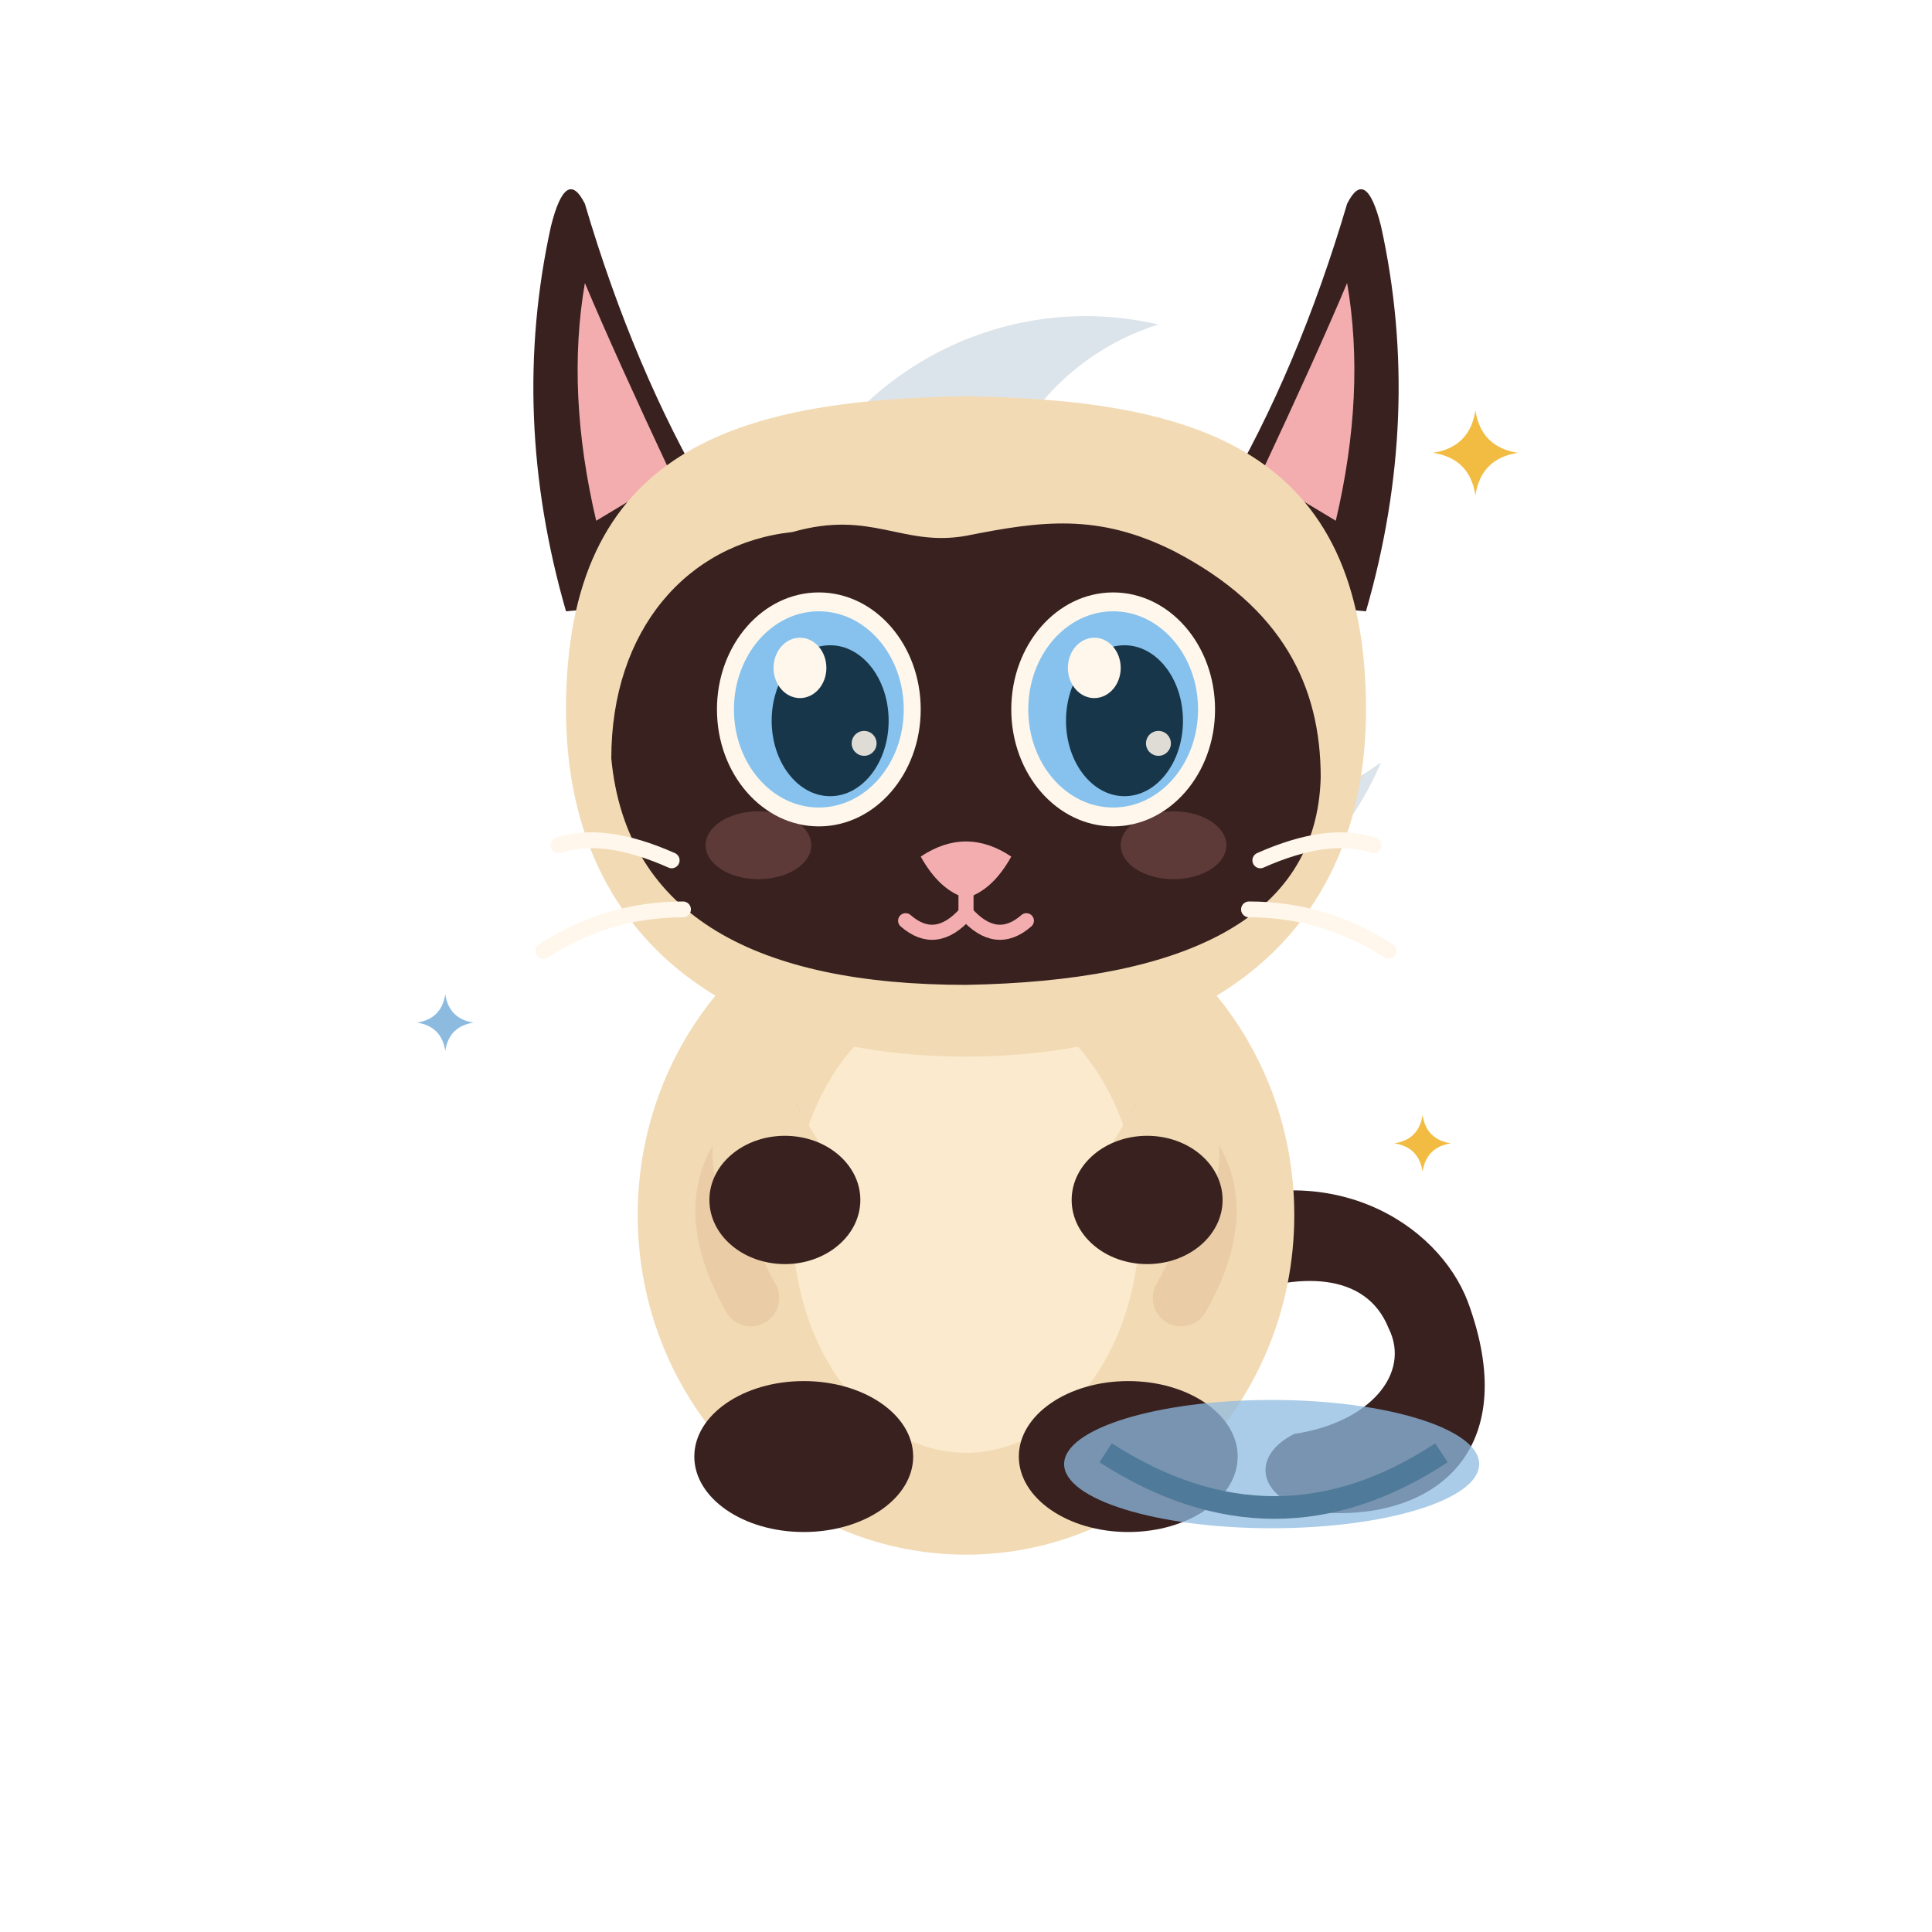
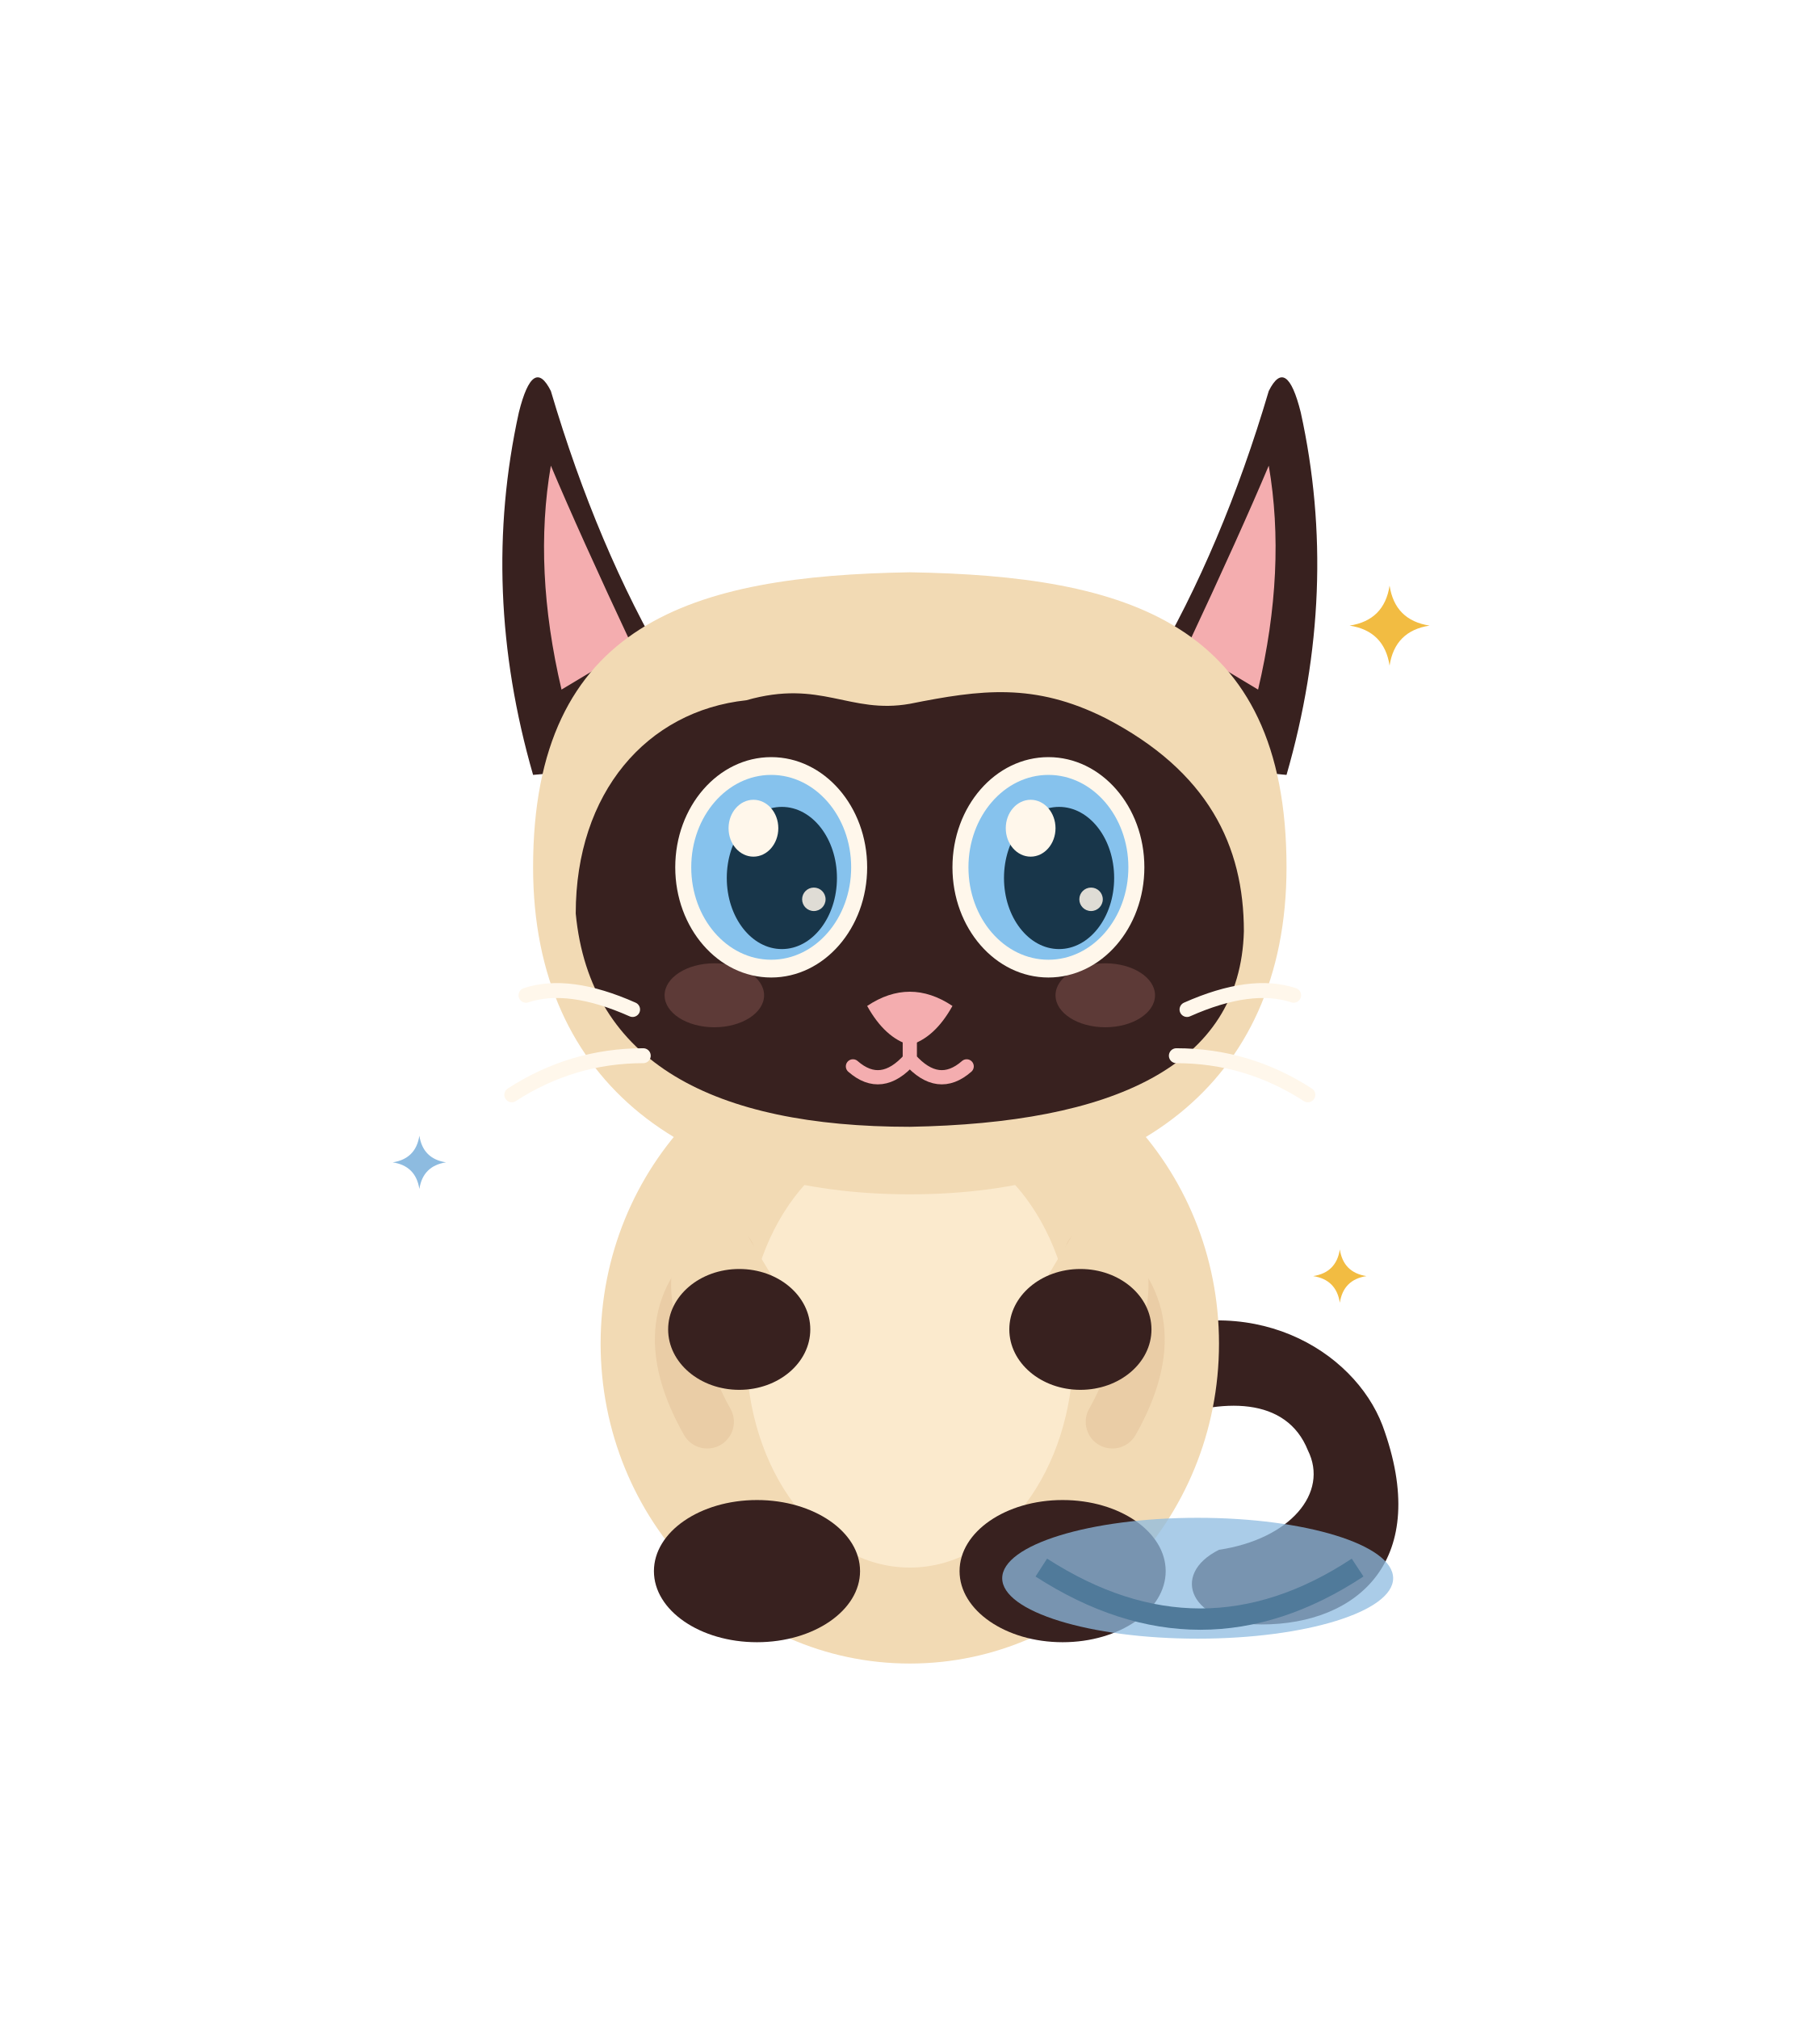
- <svg xmlns="http://www.w3.org/2000/svg" viewBox="0 0 512 512" width="512" height="512" role="img" aria-label="Bonsoir">
+ <svg xmlns="http://www.w3.org/2000/svg" viewBox="0 -56 512 568" width="512" height="568" role="img" aria-label="Bonsoir">
  <style>
+       /* Maison : les traits de décor abstrait lisent mal en petit sur fond sombre ; on garde étincelles et cœurs. */
+       #abstract-decor &gt; path:not([id]), #abstract-decor &gt; circle:not([id]) { display: none; }
+ 
      :root { color-scheme: dark; }
      #head-rig, #body-rig, #cat-rig, #tail, #ear-left, #ear-right, #arm-left, #arm-right,
      #broom-rig, #basket-rig, #fish-pop, #fish-rig, #coin-rig, #coin-sparkles,
      #envelope-rig, #heart-rig, #switch-knob, #switch-on, #stars-rig, #clean-sparkles,
      #decor-sparkle-1, #decor-sparkle-2, #decor-heart, #meow-mouth, #smile,
      #eyes-open, #eyes-sleepy { transform-box: view-box; }
      #head-rig { transform-origin: 256px 238px; animation: head-move 18s ease-in-out infinite; }
      #body-rig { transform-origin: 256px 352px; animation: breathe 18s ease-in-out infinite; }
      #cat-rig { transform-origin: 256px 350px; animation: cat-move 18s ease-in-out infinite; }
      #tail { transform-origin: 323px 337px; animation: tail-move 18s ease-in-out infinite; }
      #ear-left { transform-origin: 182px 142px; animation: ear-left-move 18s ease-in-out infinite; }
      #ear-right { transform-origin: 330px 142px; animation: ear-right-move 18s ease-in-out infinite; }
      #arm-left { transform-origin: 208px 295px; animation: paw-left-move 18s ease-in-out infinite; }
      #arm-right { transform-origin: 304px 295px; animation: paw-right-move 18s ease-in-out infinite; }
      #eyes-open { animation: open-eye 9.7s steps(1,end) infinite; }
      #eyes-sleepy { animation: closed-eye 9.7s steps(1,end) infinite; }
      #whiskers { transform-origin: 256px 235px; animation: whisker-twitch 5.3s ease-in-out infinite; }
      #nose { transform-origin: 256px 228px; animation: nose-twitch 7.1s ease-in-out infinite; }
      #decor-sparkle-1 { animation: independent-glimmer 5.7s ease-in-out infinite; }
      #decor-sparkle-2 { animation: independent-glimmer 4.3s ease-in-out infinite reverse; }
      #meow-mouth { animation: meow-face 18s steps(1,end) infinite; }
      #smile { animation: smile-face 18s steps(1,end) infinite; }
      @keyframes breathe {
        0%,12%,22%,34%,52%,68%,79%,100% { transform: scale(1); }
        7%,28%,60%,92% { transform: translateY(2px) scale(1.012,.988); }
        47% { transform: translateY(-3px) scale(1.05,.95); }
      }
      @keyframes open-eye {
        0%,14%,17.5%,38%,41%,73%,75.5%,100% {opacity:1;}
        14.5%,16.2%,38.5%,40.5%,73.5%,75% {opacity:0;}
      }
      @keyframes closed-eye {
        0%,14%,17.5%,38%,41%,73%,75.5%,100% {opacity:0;}
        14.5%,16.2%,38.5%,40.5%,73.5%,75% {opacity:1;}
      }
      @keyframes whisker-twitch {0%,20%,56%,86%,100% {transform:translateX(0);} 21% {transform:translateX(-2px);} 23% {transform:translateX(1px);} 58% {transform:translateX(1.6px);} 60% {transform:translateX(-1px);}}
      @keyframes nose-twitch {0%,38%,65%,100% {transform:translateY(0);} 40% {transform:translateY(2px);} 42% {transform:translateY(-1px);} 66% {transform:translateY(1px);} 69% {transform:translateY(0);}}
      @keyframes independent-glimmer {0%,100% {opacity:.35;} 33% {opacity:.9;} 67% {opacity:.55;}}
      @keyframes meow-face {0%,38%,43%,78%,83%,100% {opacity:0;} 39%,42%,79%,82% {opacity:1;} }
      @keyframes smile-face {0%,38%,43%,78%,83%,100% {opacity:1;} 39%,42%,79%,82% {opacity:0;} }
      @keyframes ear-left-move {0%,22%,28%,56%,60%,100% {transform:rotate(0deg);} 22.6% {transform:rotate(-17deg);} 23.4% {transform:rotate(5deg);} 24% {transform:rotate(-8deg);} 57% {transform:rotate(9deg);} 58.3% {transform:rotate(-5deg);} }
      @keyframes ear-right-move {0%,30%,34%,71%,74%,100% {transform:rotate(0deg);} 30.8% {transform:rotate(13deg);} 31.6% {transform:rotate(-6deg);} 32.5% {transform:rotate(4deg);} 71.8% {transform:rotate(-13deg);} 72.8% {transform:rotate(4deg);} }
      @media (prefers-reduced-motion: reduce) { * {animation: none !important;} }
    
       @keyframes head-move {0%,15%,100%{transform:rotate(0deg);} 17%{transform:rotate(-5deg);} 19%{transform:rotate(3deg);} 22%{transform:rotate(0deg);} 36%{transform:rotate(13deg);} 40%{transform:rotate(-7deg);} 44%{transform:rotate(0deg);} 63%{transform:rotate(-10deg);} 69%{transform:rotate(-8deg);} 79%{transform:rotate(0deg);} }
       @keyframes cat-move {0%,33%,100%{transform:translate(0,0) scale(1);} 35%{transform:translateY(-11px) scale(.98,1.04);} 37%{transform:translateY(-19px) scale(1,1.01);} 39%{transform:translateY(0) scale(1.06,.90);} 41%{transform:translateY(-3px) scale(.98,1.02);} 44%{transform:translate(0,0) scale(1);} }
       @keyframes tail-move {0%,22%,48%,70%,100%{transform:rotate(0deg);} 24%{transform:rotate(-9deg);} 37%{transform:rotate(20deg);} 40%{transform:rotate(-16deg);} 64%{transform:rotate(9deg);} 82%{transform:rotate(-12deg);} }
       @keyframes paw-left-move {0%,34%,48%,100%{transform:rotate(0deg);} 35%{transform:translate(6px,-11px) rotate(-30deg);} 38%{transform:translate(12px,-12px) rotate(-40deg);} 40%{transform:translate(5px,-6px) rotate(-18deg);} 43%{transform:rotate(0deg);} }
       @keyframes paw-right-move {0%,56%,100%{transform:rotate(0deg);} 60%{transform:translate(-4px,-8px) rotate(13deg);} 64%{transform:translate(-7px,-8px) rotate(-14deg);} 72%{transform:rotate(0deg);} }
       #fish-rig { transform-origin: 336px 372px; animation: fish-flick 18s ease-in-out infinite; }
       #stars-rig { animation: stars-flick 18s ease-in-out infinite; }
       @keyframes fish-flick {0%,26%,42%,100%{transform:translateY(0) rotate(0deg);} 29%{transform:translateY(-13px) rotate(-18deg);} 32%{transform:translateY(-3px) rotate(12deg);} 35%{transform:translateY(-8px) rotate(-8deg);} 38%{transform:translateY(0) rotate(0deg);} }
       @keyframes stars-flick {0%,50%,85%,100%{opacity:.12;} 55%,72%{opacity:1;} }
    #extra-prop {transform-box:view-box; transform-origin: 370px 300px;}@keyframes head-move{0%,27%,100%{transform:rotate(0deg);} 30%{transform:rotate(-6deg);} 35%{transform:rotate(7deg);} 39%{transform:rotate(0deg);} 59%{transform:rotate(-12deg);} 66%{transform:rotate(-5deg);} 75%{transform:rotate(0deg);} }
 @keyframes cat-move{0%,24%,100%{transform:translateY(0) scale(1);} 28%{transform:translateY(6px) scale(1.04,.94);} 35%{transform:translateY(-13px) scale(.96,1.07);} 39%{transform:translateY(0);} 62%{transform:translateY(5px) scale(1.02,.97);} 72%{transform:translateY(0);} }
 @keyframes tail-move{0%,34%,100%{transform:rotate(0deg);} 41%{transform:rotate(15deg);} 54%{transform:rotate(-6deg);} 63%{transform:rotate(7deg);} 73%{transform:rotate(0deg);} }
 #extra-prop{animation: evening 18s ease-in-out infinite;} @keyframes evening{0%,38%,100%{opacity:.45;} 46%,68%{opacity:1;}}</style>
  <g id="abstract-decor">
    <path d="M307 86 A85 85 0 1 0 366 202 A66 66 0 1 1 307 86Z" fill="#507A9A" opacity=".20" />
    <g id="decor-sparkle-1">
      <path d="M391 108.75 Q392.5 118.5 402.25 120 Q392.5 121.5 391 131.25 Q389.5 121.5 379.75 120 Q389.5 118.5 391 108.75Z" fill="#F2BC42" />
    </g>
    <g id="decor-sparkle-2">
      <path d="M118 263.5 Q119.0 270.0 125.5 271 Q119.0 272.0 118 278.5 Q117.0 272.0 110.5 271 Q117.0 270.0 118 263.5Z" fill="#8DBBE0" />
    </g>
  </g>
  <g id="cat-rig">
    <g id="tail" class="tail">
      <path d="M317 321 C352 306 381 324 389 345 C403 383 382 401 355 401 C335 401 329 387 343 380 C363 377 374 364 368 352 C362 337 344 337 326 344Z" fill="#38211F" />
    </g>
    <g id="body-rig" class="body-rig">
      <ellipse cx="256" cy="322" rx="87" ry="90" fill="#F2DAB4" />
      <ellipse cx="256" cy="324" rx="46" ry="61" fill="#FFF0D7" opacity=".72" />
      <path d="M205 297 Q182 314 199 344" stroke="#E4C49C" stroke-width="15" stroke-linecap="round" fill="none" opacity=".6" />
      <path d="M307 297 Q330 314 313 344" stroke="#E4C49C" stroke-width="15" stroke-linecap="round" fill="none" opacity=".6" />
    </g>
    <g id="feet">
      <ellipse cx="213" cy="386" rx="29" ry="20" fill="#38211F" />
      <ellipse cx="299" cy="386" rx="29" ry="20" fill="#38211F" />
    </g>
    <g id="arms">
      <g id="arm-left" class="arm-left">
        <path d="M193 289 Q183 308 197 330 Q201 337 218 330 Q232 323 219 306 L207 286Z" fill="#F2DAB4" />
        <ellipse cx="208" cy="318" rx="20" ry="17" fill="#38211F" />
      </g>
      <g id="arm-right" class="arm-right">
        <path d="M319 289 Q329 308 315 330 Q311 337 294 330 Q280 323 293 306 L305 286Z" fill="#F2DAB4" />
        <ellipse cx="304" cy="318" rx="20" ry="17" fill="#38211F" />
      </g>
    </g>
    <g id="head-rig" class="head-rig">
      <g id="ear-left" class="ear-left">
        <path d="M188 132 Q168 98 155 54 Q150 44 146 60 Q135 110 150 162 L194 158Z" fill="#38211F" />
        <path d="M178 126 Q163 94 155 75 Q150 104 158 138Z" fill="#F4ADAF" />
      </g>
      <g id="ear-right" class="ear-right">
        <path d="M324 132 Q344 98 357 54 Q362 44 366 60 Q377 110 362 162 L318 158Z" fill="#38211F" />
        <path d="M334 126 Q349 94 357 75 Q362 104 354 138Z" fill="#F4ADAF" />
      </g>
      <path d="M150 188 C150 119 195 106 256 105 C317 106 362 119 362 188 C362 250 317 280 256 280 C195 280 150 250 150 188Z" fill="#F2DAB4" />
      <path d="M162 201 C162 167 182 144 210 141 C231 135 239 145 256 142 C276 138 291 136 311 146 C340 161 350 182 350 206 C349 244 313 260 256 261 C201 261 166 243 162 201Z" fill="#38211F" />
      <ellipse cx="201" cy="224" rx="14" ry="9" fill="#67413E" opacity=".77" />
      <ellipse cx="311" cy="224" rx="14" ry="9" fill="#67413E" opacity=".77" />
      <g id="eyes-open" opacity="1">
        <g class="eye" transform="translate(217 188)">
          <ellipse rx="27" ry="31" fill="#FFF7EB" />
          <ellipse rx="22.5" ry="26" fill="#86C2ED" />
          <ellipse cx="3" cy="3" rx="15.5" ry="20" fill="#18364A" />
          <ellipse cx="-5" cy="-11" rx="7" ry="8" fill="#FFF7EB" />
          <circle cx="12" cy="9" r="3.3" fill="#FFF7EB" opacity=".86" />
        </g>
        <g class="eye" transform="translate(295 188)">
          <ellipse rx="27" ry="31" fill="#FFF7EB" />
          <ellipse rx="22.5" ry="26" fill="#86C2ED" />
          <ellipse cx="3" cy="3" rx="15.5" ry="20" fill="#18364A" />
          <ellipse cx="-5" cy="-11" rx="7" ry="8" fill="#FFF7EB" />
          <circle cx="12" cy="9" r="3.3" fill="#FFF7EB" opacity=".86" />
        </g>
      </g>
      <g id="eyes-sleepy" opacity="0">
        <path d="M192 192 Q215 215 240 191" stroke="#FFF7EB" stroke-width="7" stroke-linecap="round" fill="none" />
        <path d="M272 191 Q297 215 320 192" stroke="#FFF7EB" stroke-width="7" stroke-linecap="round" fill="none" />
      </g>
      <g id="nose">
        <path d="M244 227 Q256 219 268 227 Q263 236 256 238 Q249 236 244 227Z" fill="#F4ADAF" />
      </g>
      <g id="smile" opacity="1">
        <path d="M256 237 V242 M256 242 Q248 251 240 244 M256 242 Q264 251 272 244" stroke="#F4ADAF" stroke-width="4" stroke-linecap="round" fill="none" />
      </g>
      <g id="meow-mouth" opacity="0">
        <ellipse cx="256" cy="249" rx="11" ry="13" fill="#8C4F56" />
        <path d="M251 257 Q256 251 261 257" stroke="#F4ADAF" stroke-width="4" stroke-linecap="round" fill="none" />
      </g>
      <g id="whiskers" fill="none" stroke="#FFF7EB" stroke-linecap="round" stroke-width="4.2">
        <path d="M178 228 Q160 220 148 224 M181 241 Q161 241 144 252 M334 228 Q352 220 364 224 M331 241 Q351 241 368 252" />
      </g>
    </g>
  </g>
  <g id="scene-prop">
    <g id="extra-prop">
      <ellipse cx="337" cy="388" rx="55" ry="17" fill="#8DBBE0" opacity=".75" />
      <path d="M293 385 Q338 414 382 385" stroke="#507A9A" stroke-width="6" fill="none" />
      <g>
        <path d="M377 295.5 Q378.0 302.0 384.5 303 Q378.0 304.0 377 310.5 Q376.0 304.0 369.5 303 Q376.0 302.0 377 295.5Z" fill="#F2BC42" />
      </g>
    </g>
  </g>
</svg>
